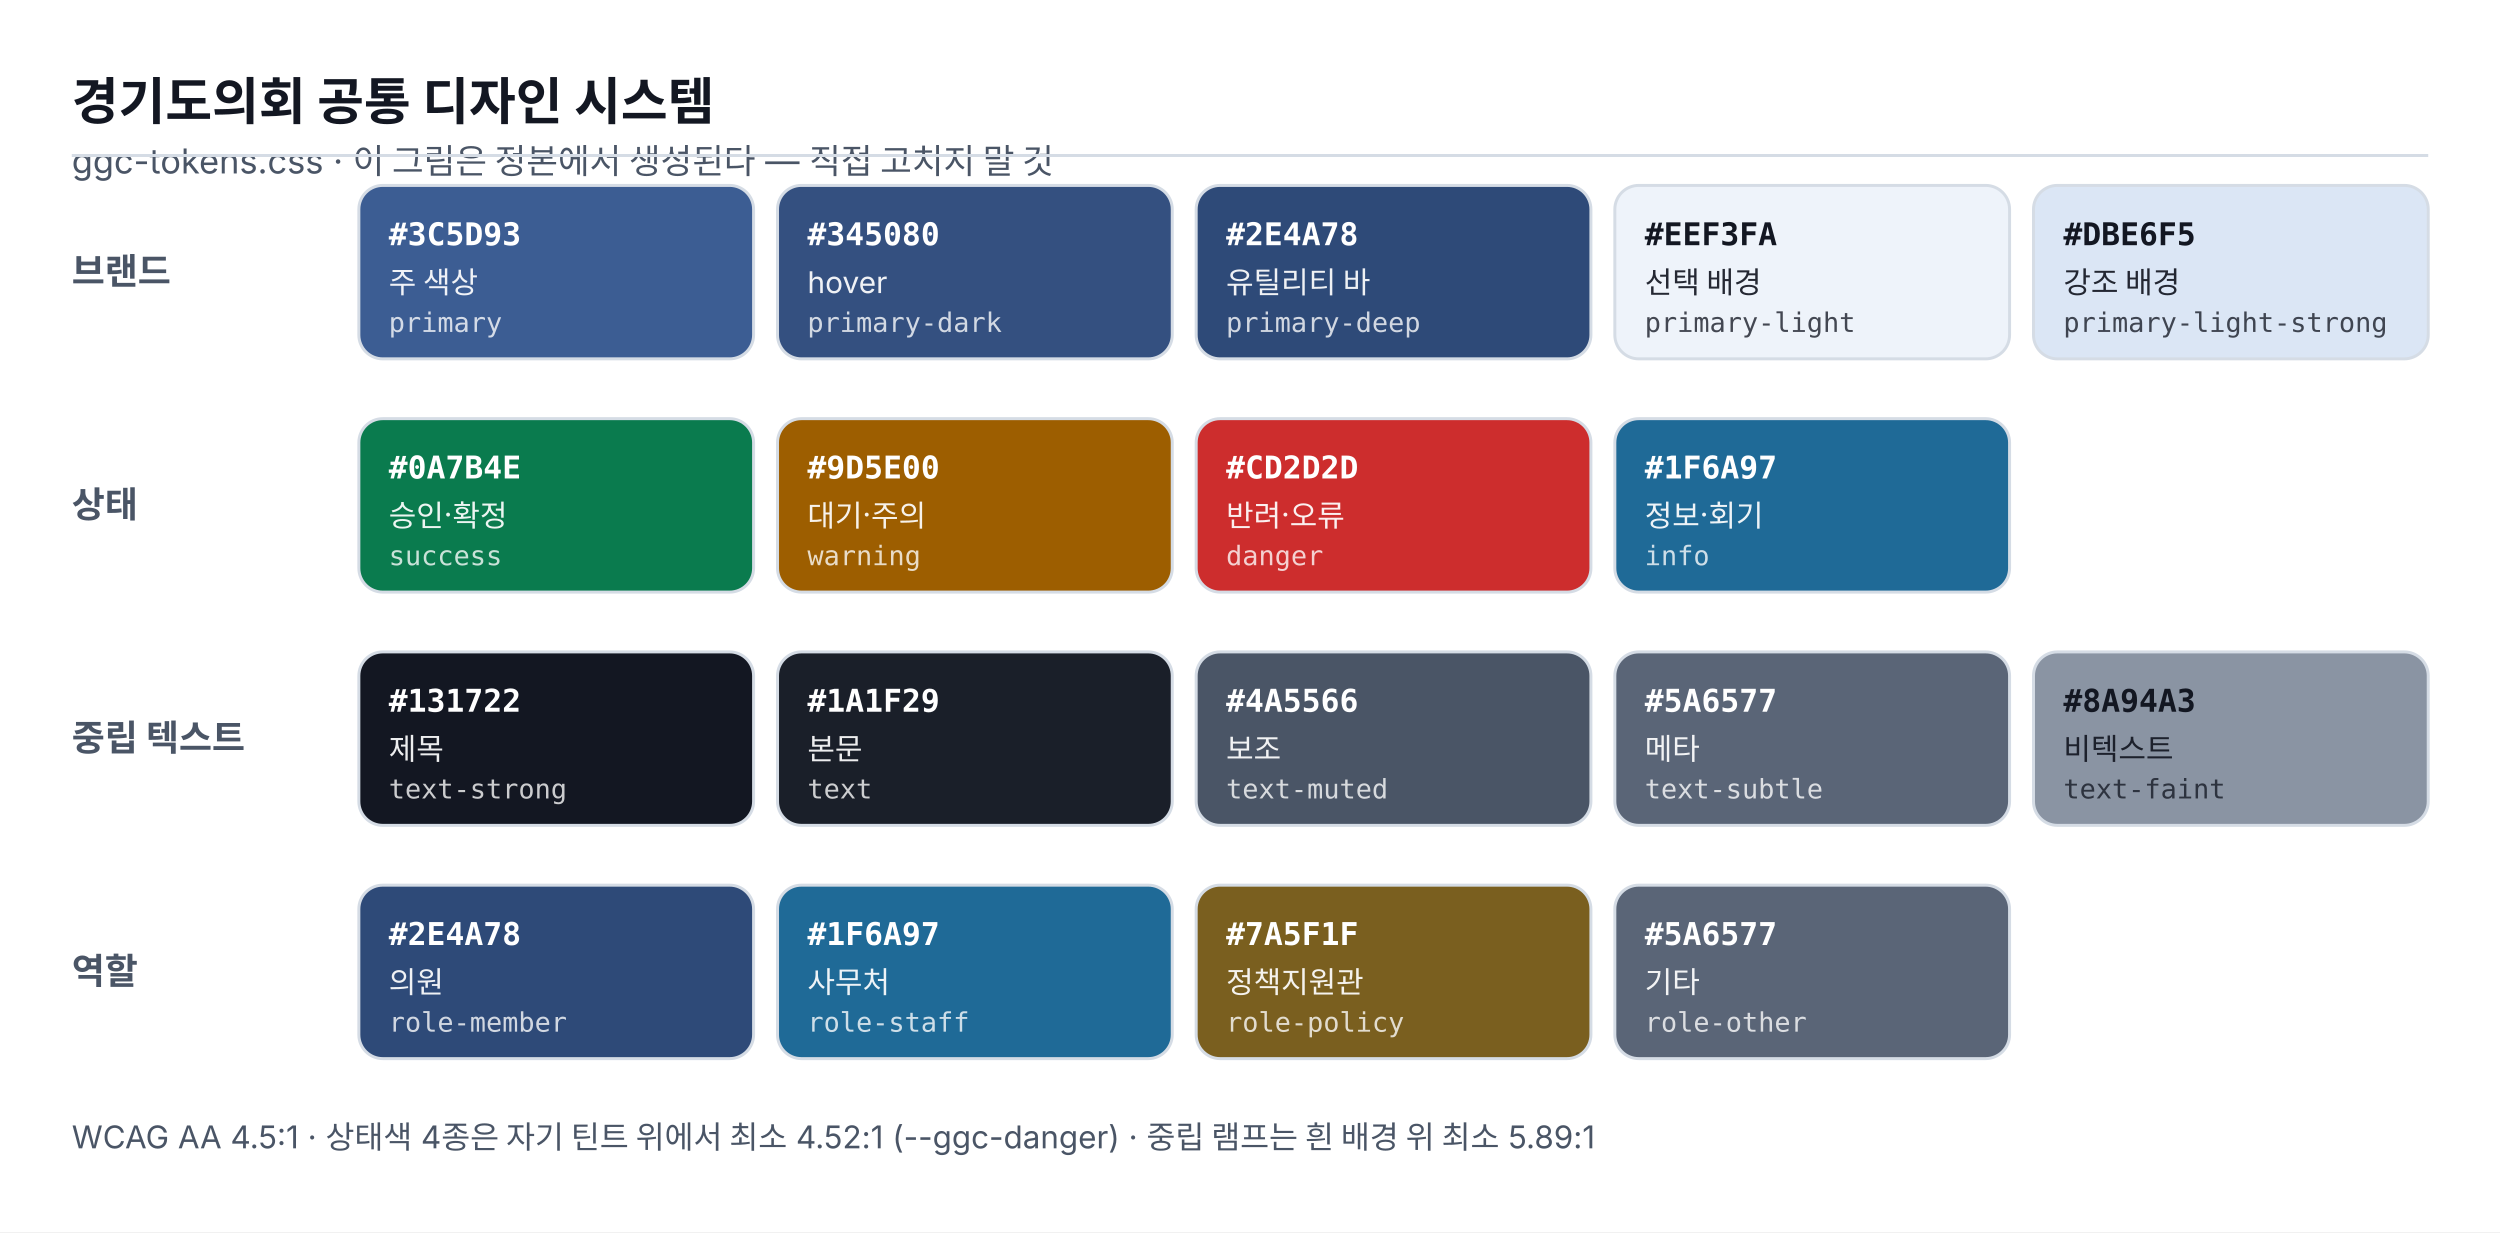
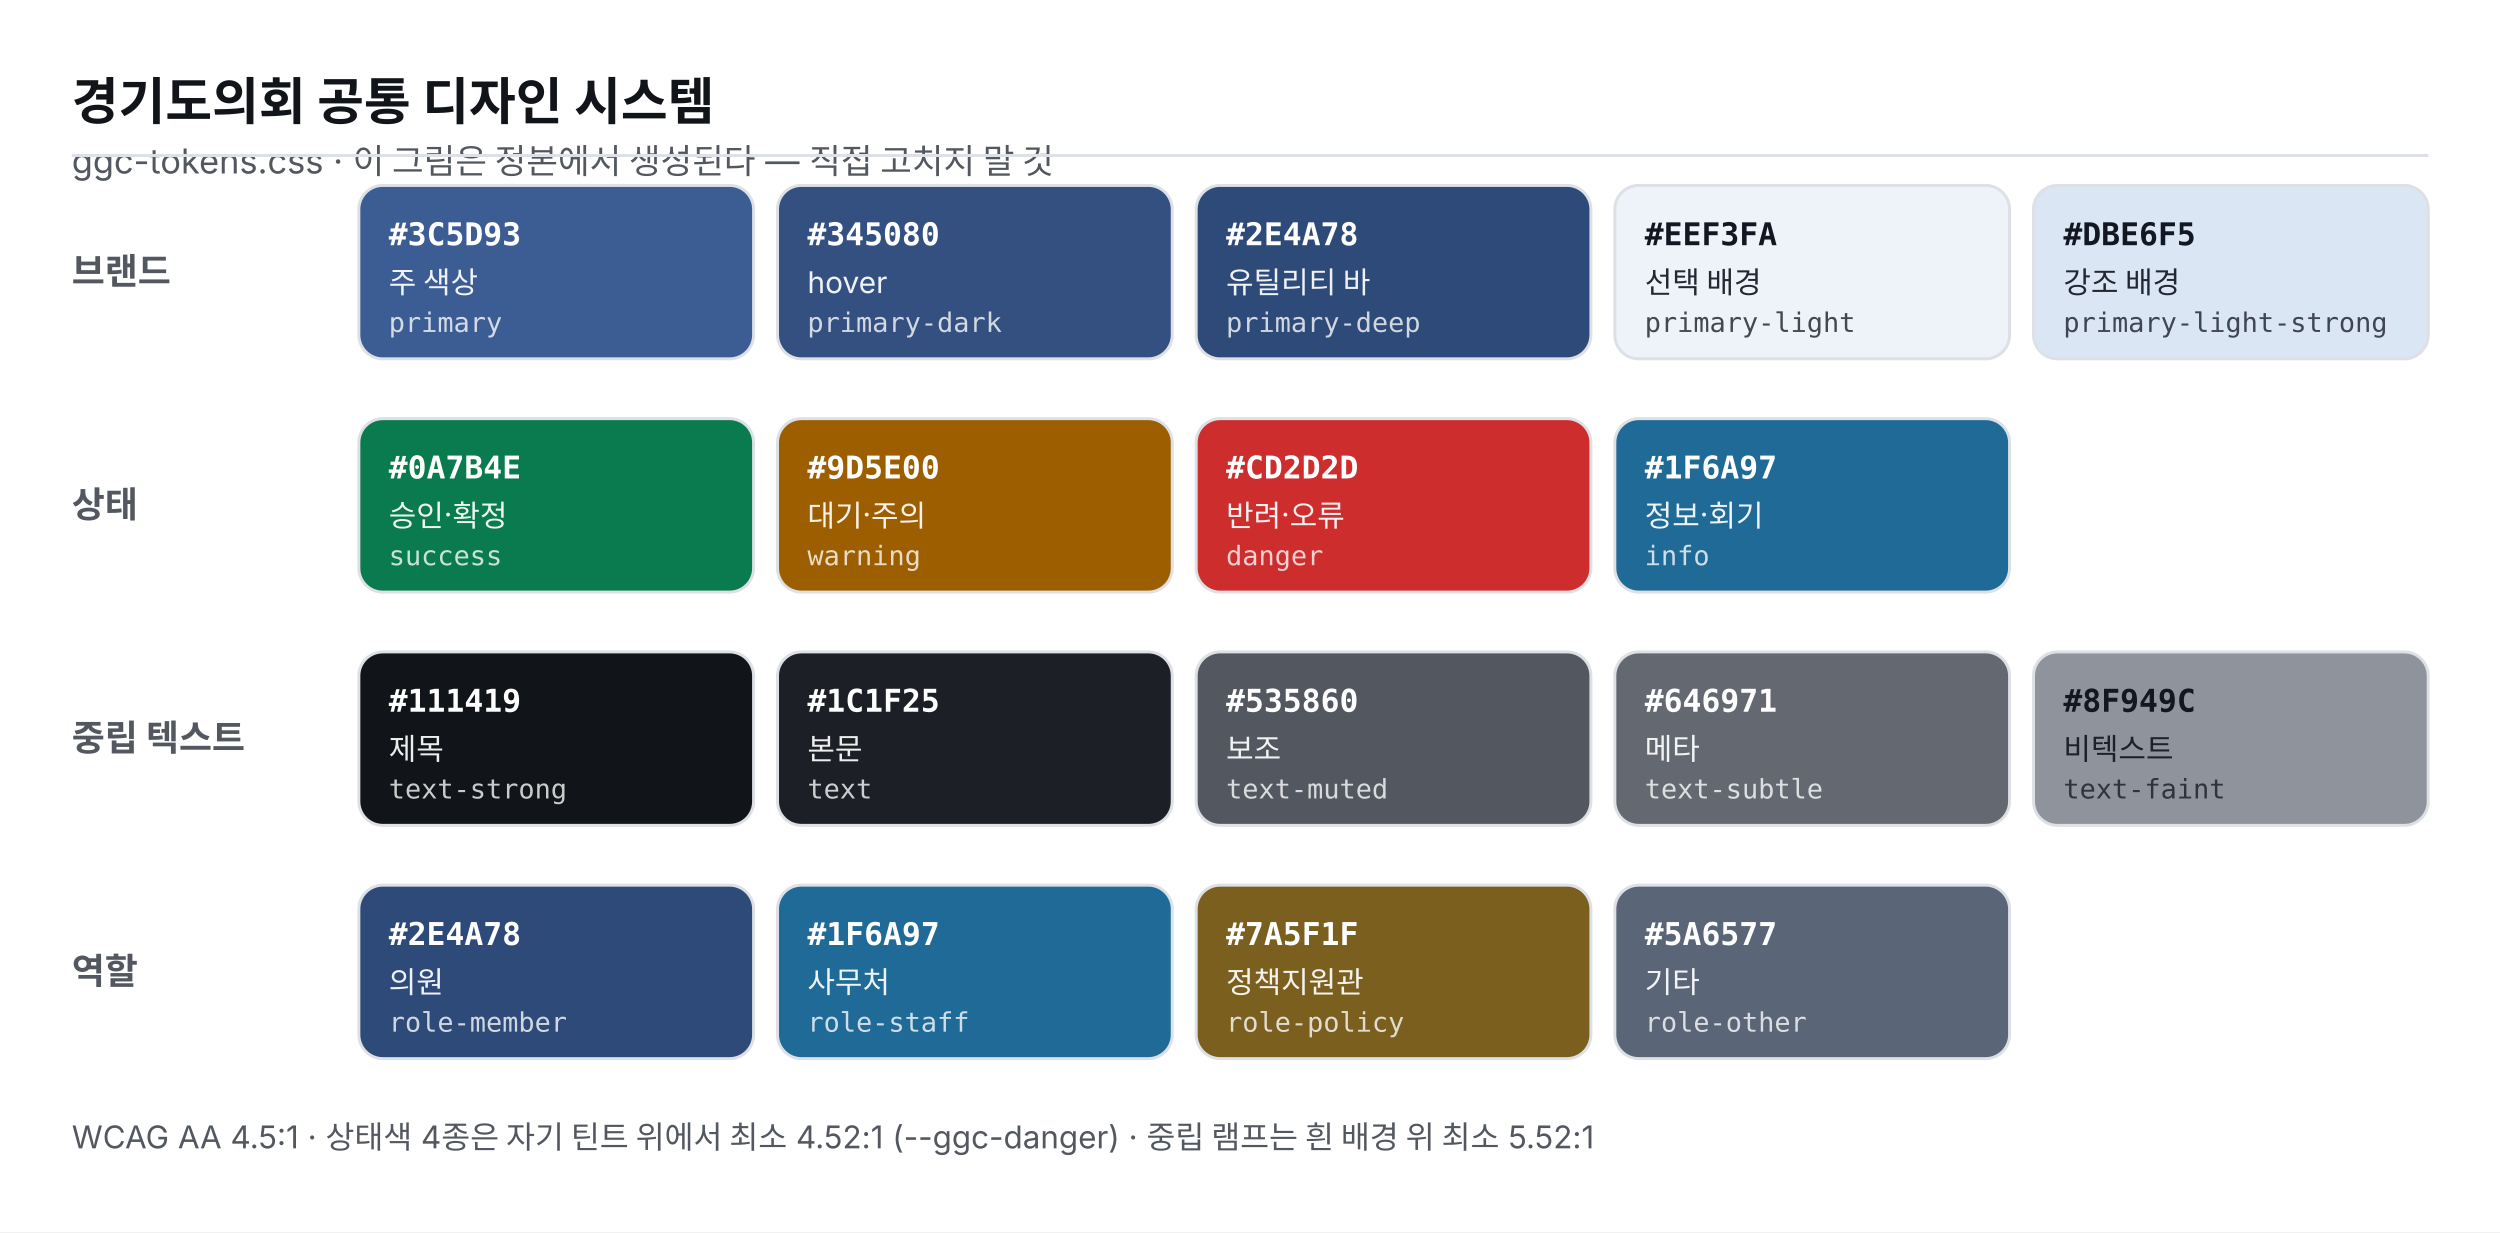
<svg xmlns="http://www.w3.org/2000/svg" width="836" height="412" viewBox="0 0 836 412" role="img" aria-label="경기도의회 공통 디자인 시스템 팔레트">
  <rect width="836" height="412" fill="#ffffff" />
-   <text x="24" y="40" font-family="'Pretendard GOV',Pretendard,'Malgun Gothic','Noto Sans KR',system-ui,-apple-system,sans-serif" font-size="17" font-weight="700" fill="#131722">경기도의회 공통 디자인 시스템</text>
-   <text x="24" y="58" font-family="'Pretendard GOV',Pretendard,'Malgun Gothic','Noto Sans KR',system-ui,-apple-system,sans-serif" font-size="11.5" fill="#4a5566">ggc-tokens.css · 이 그림은 정본에서 생성된다 — 직접 고치지 말 것</text>
-   <line x1="24" y1="52" x2="812" y2="52" stroke="#d5dce5" stroke-width="1" />
-   <text x="24" y="95" font-family="'Pretendard GOV',Pretendard,'Malgun Gothic','Noto Sans KR',system-ui,-apple-system,sans-serif" font-size="12" font-weight="700" fill="#4a5566">브랜드</text>
-   <rect x="120" y="62" width="132" height="58" rx="8" fill="#3c5d93" stroke="#d5dce5" stroke-width="1" />
+   <text x="24" y="40" font-family="'Pretendard GOV',Pretendard,'Malgun Gothic','Noto Sans KR',system-ui,-apple-system,sans-serif" font-size="17" font-weight="700" fill="#111419">경기도의회 공통 디자인 시스템</text>
+   <text x="24" y="58" font-family="'Pretendard GOV',Pretendard,'Malgun Gothic','Noto Sans KR',system-ui,-apple-system,sans-serif" font-size="11.5" fill="#535860">ggc-tokens.css · 이 그림은 정본에서 생성된다 — 직접 고치지 말 것</text>
+   <line x1="24" y1="52" x2="812" y2="52" stroke="#dde0e5" stroke-width="1" />
+   <text x="24" y="95" font-family="'Pretendard GOV',Pretendard,'Malgun Gothic','Noto Sans KR',system-ui,-apple-system,sans-serif" font-size="12" font-weight="700" fill="#535860">브랜드</text>
+   <rect x="120" y="62" width="132" height="58" rx="8" fill="#3c5d93" stroke="#dde0e5" stroke-width="1" />
  <text x="130" y="82" font-family="ui-monospace,Consolas,'D2Coding',Menlo,monospace" font-size="10.5" font-weight="700" fill="#ffffff">#3C5D93</text>
  <text x="130" y="98" font-family="'Pretendard GOV',Pretendard,'Malgun Gothic','Noto Sans KR',system-ui,-apple-system,sans-serif" font-size="10" fill="#ffffff" opacity="0.92">주 색상</text>
  <text x="130" y="111" font-family="ui-monospace,Consolas,'D2Coding',Menlo,monospace" font-size="9" fill="#ffffff" opacity="0.78">primary</text>
-   <rect x="260" y="62" width="132" height="58" rx="8" fill="#345080" stroke="#d5dce5" stroke-width="1" />
+   <rect x="260" y="62" width="132" height="58" rx="8" fill="#345080" stroke="#dde0e5" stroke-width="1" />
  <text x="270" y="82" font-family="ui-monospace,Consolas,'D2Coding',Menlo,monospace" font-size="10.5" font-weight="700" fill="#ffffff">#345080</text>
  <text x="270" y="98" font-family="'Pretendard GOV',Pretendard,'Malgun Gothic','Noto Sans KR',system-ui,-apple-system,sans-serif" font-size="10" fill="#ffffff" opacity="0.92">hover</text>
  <text x="270" y="111" font-family="ui-monospace,Consolas,'D2Coding',Menlo,monospace" font-size="9" fill="#ffffff" opacity="0.78">primary-dark</text>
-   <rect x="400" y="62" width="132" height="58" rx="8" fill="#2e4a78" stroke="#d5dce5" stroke-width="1" />
+   <rect x="400" y="62" width="132" height="58" rx="8" fill="#2e4a78" stroke="#dde0e5" stroke-width="1" />
  <text x="410" y="82" font-family="ui-monospace,Consolas,'D2Coding',Menlo,monospace" font-size="10.5" font-weight="700" fill="#ffffff">#2E4A78</text>
  <text x="410" y="98" font-family="'Pretendard GOV',Pretendard,'Malgun Gothic','Noto Sans KR',system-ui,-apple-system,sans-serif" font-size="10" fill="#ffffff" opacity="0.92">유틸리티 바</text>
  <text x="410" y="111" font-family="ui-monospace,Consolas,'D2Coding',Menlo,monospace" font-size="9" fill="#ffffff" opacity="0.78">primary-deep</text>
-   <rect x="540" y="62" width="132" height="58" rx="8" fill="#eef3fa" stroke="#d5dce5" stroke-width="1" />
+   <rect x="540" y="62" width="132" height="58" rx="8" fill="#eef3fa" stroke="#dde0e5" stroke-width="1" />
  <text x="550" y="82" font-family="ui-monospace,Consolas,'D2Coding',Menlo,monospace" font-size="10.5" font-weight="700" fill="#131722">#EEF3FA</text>
  <text x="550" y="98" font-family="'Pretendard GOV',Pretendard,'Malgun Gothic','Noto Sans KR',system-ui,-apple-system,sans-serif" font-size="10" fill="#131722" opacity="0.92">선택 배경</text>
  <text x="550" y="111" font-family="ui-monospace,Consolas,'D2Coding',Menlo,monospace" font-size="9" fill="#131722" opacity="0.78">primary-light</text>
-   <rect x="680" y="62" width="132" height="58" rx="8" fill="#dbe6f5" stroke="#d5dce5" stroke-width="1" />
+   <rect x="680" y="62" width="132" height="58" rx="8" fill="#dbe6f5" stroke="#dde0e5" stroke-width="1" />
  <text x="690" y="82" font-family="ui-monospace,Consolas,'D2Coding',Menlo,monospace" font-size="10.5" font-weight="700" fill="#131722">#DBE6F5</text>
  <text x="690" y="98" font-family="'Pretendard GOV',Pretendard,'Malgun Gothic','Noto Sans KR',system-ui,-apple-system,sans-serif" font-size="10" fill="#131722" opacity="0.92">강조 배경</text>
  <text x="690" y="111" font-family="ui-monospace,Consolas,'D2Coding',Menlo,monospace" font-size="9" fill="#131722" opacity="0.78">primary-light-strong</text>
-   <text x="24" y="173" font-family="'Pretendard GOV',Pretendard,'Malgun Gothic','Noto Sans KR',system-ui,-apple-system,sans-serif" font-size="12" font-weight="700" fill="#4a5566">상태</text>
-   <rect x="120" y="140" width="132" height="58" rx="8" fill="#0a7b4e" stroke="#d5dce5" stroke-width="1" />
+   <text x="24" y="173" font-family="'Pretendard GOV',Pretendard,'Malgun Gothic','Noto Sans KR',system-ui,-apple-system,sans-serif" font-size="12" font-weight="700" fill="#535860">상태</text>
+   <rect x="120" y="140" width="132" height="58" rx="8" fill="#0a7b4e" stroke="#dde0e5" stroke-width="1" />
  <text x="130" y="160" font-family="ui-monospace,Consolas,'D2Coding',Menlo,monospace" font-size="10.5" font-weight="700" fill="#ffffff">#0A7B4E</text>
  <text x="130" y="176" font-family="'Pretendard GOV',Pretendard,'Malgun Gothic','Noto Sans KR',system-ui,-apple-system,sans-serif" font-size="10" fill="#ffffff" opacity="0.92">승인·확정</text>
  <text x="130" y="189" font-family="ui-monospace,Consolas,'D2Coding',Menlo,monospace" font-size="9" fill="#ffffff" opacity="0.78">success</text>
-   <rect x="260" y="140" width="132" height="58" rx="8" fill="#9d5e00" stroke="#d5dce5" stroke-width="1" />
+   <rect x="260" y="140" width="132" height="58" rx="8" fill="#9d5e00" stroke="#dde0e5" stroke-width="1" />
  <text x="270" y="160" font-family="ui-monospace,Consolas,'D2Coding',Menlo,monospace" font-size="10.5" font-weight="700" fill="#ffffff">#9D5E00</text>
  <text x="270" y="176" font-family="'Pretendard GOV',Pretendard,'Malgun Gothic','Noto Sans KR',system-ui,-apple-system,sans-serif" font-size="10" fill="#ffffff" opacity="0.92">대기·주의</text>
  <text x="270" y="189" font-family="ui-monospace,Consolas,'D2Coding',Menlo,monospace" font-size="9" fill="#ffffff" opacity="0.78">warning</text>
-   <rect x="400" y="140" width="132" height="58" rx="8" fill="#cd2d2d" stroke="#d5dce5" stroke-width="1" />
+   <rect x="400" y="140" width="132" height="58" rx="8" fill="#cd2d2d" stroke="#dde0e5" stroke-width="1" />
  <text x="410" y="160" font-family="ui-monospace,Consolas,'D2Coding',Menlo,monospace" font-size="10.5" font-weight="700" fill="#ffffff">#CD2D2D</text>
  <text x="410" y="176" font-family="'Pretendard GOV',Pretendard,'Malgun Gothic','Noto Sans KR',system-ui,-apple-system,sans-serif" font-size="10" fill="#ffffff" opacity="0.92">반려·오류</text>
  <text x="410" y="189" font-family="ui-monospace,Consolas,'D2Coding',Menlo,monospace" font-size="9" fill="#ffffff" opacity="0.78">danger</text>
-   <rect x="540" y="140" width="132" height="58" rx="8" fill="#1f6a97" stroke="#d5dce5" stroke-width="1" />
+   <rect x="540" y="140" width="132" height="58" rx="8" fill="#1f6a97" stroke="#dde0e5" stroke-width="1" />
  <text x="550" y="160" font-family="ui-monospace,Consolas,'D2Coding',Menlo,monospace" font-size="10.5" font-weight="700" fill="#ffffff">#1F6A97</text>
  <text x="550" y="176" font-family="'Pretendard GOV',Pretendard,'Malgun Gothic','Noto Sans KR',system-ui,-apple-system,sans-serif" font-size="10" fill="#ffffff" opacity="0.92">정보·회기</text>
  <text x="550" y="189" font-family="ui-monospace,Consolas,'D2Coding',Menlo,monospace" font-size="9" fill="#ffffff" opacity="0.78">info</text>
-   <text x="24" y="251" font-family="'Pretendard GOV',Pretendard,'Malgun Gothic','Noto Sans KR',system-ui,-apple-system,sans-serif" font-size="12" font-weight="700" fill="#4a5566">중립 텍스트</text>
-   <rect x="120" y="218" width="132" height="58" rx="8" fill="#131722" stroke="#d5dce5" stroke-width="1" />
-   <text x="130" y="238" font-family="ui-monospace,Consolas,'D2Coding',Menlo,monospace" font-size="10.5" font-weight="700" fill="#ffffff">#131722</text>
+   <text x="24" y="251" font-family="'Pretendard GOV',Pretendard,'Malgun Gothic','Noto Sans KR',system-ui,-apple-system,sans-serif" font-size="12" font-weight="700" fill="#535860">중립 텍스트</text>
+   <rect x="120" y="218" width="132" height="58" rx="8" fill="#111419" stroke="#dde0e5" stroke-width="1" />
+   <text x="130" y="238" font-family="ui-monospace,Consolas,'D2Coding',Menlo,monospace" font-size="10.5" font-weight="700" fill="#ffffff">#111419</text>
  <text x="130" y="254" font-family="'Pretendard GOV',Pretendard,'Malgun Gothic','Noto Sans KR',system-ui,-apple-system,sans-serif" font-size="10" fill="#ffffff" opacity="0.92">제목</text>
  <text x="130" y="267" font-family="ui-monospace,Consolas,'D2Coding',Menlo,monospace" font-size="9" fill="#ffffff" opacity="0.78">text-strong</text>
-   <rect x="260" y="218" width="132" height="58" rx="8" fill="#1a1f29" stroke="#d5dce5" stroke-width="1" />
-   <text x="270" y="238" font-family="ui-monospace,Consolas,'D2Coding',Menlo,monospace" font-size="10.5" font-weight="700" fill="#ffffff">#1A1F29</text>
+   <rect x="260" y="218" width="132" height="58" rx="8" fill="#1c1f25" stroke="#dde0e5" stroke-width="1" />
+   <text x="270" y="238" font-family="ui-monospace,Consolas,'D2Coding',Menlo,monospace" font-size="10.5" font-weight="700" fill="#ffffff">#1C1F25</text>
  <text x="270" y="254" font-family="'Pretendard GOV',Pretendard,'Malgun Gothic','Noto Sans KR',system-ui,-apple-system,sans-serif" font-size="10" fill="#ffffff" opacity="0.92">본문</text>
  <text x="270" y="267" font-family="ui-monospace,Consolas,'D2Coding',Menlo,monospace" font-size="9" fill="#ffffff" opacity="0.78">text</text>
-   <rect x="400" y="218" width="132" height="58" rx="8" fill="#4a5566" stroke="#d5dce5" stroke-width="1" />
-   <text x="410" y="238" font-family="ui-monospace,Consolas,'D2Coding',Menlo,monospace" font-size="10.5" font-weight="700" fill="#ffffff">#4A5566</text>
+   <rect x="400" y="218" width="132" height="58" rx="8" fill="#535860" stroke="#dde0e5" stroke-width="1" />
+   <text x="410" y="238" font-family="ui-monospace,Consolas,'D2Coding',Menlo,monospace" font-size="10.5" font-weight="700" fill="#ffffff">#535860</text>
  <text x="410" y="254" font-family="'Pretendard GOV',Pretendard,'Malgun Gothic','Noto Sans KR',system-ui,-apple-system,sans-serif" font-size="10" fill="#ffffff" opacity="0.92">보조</text>
  <text x="410" y="267" font-family="ui-monospace,Consolas,'D2Coding',Menlo,monospace" font-size="9" fill="#ffffff" opacity="0.78">text-muted</text>
-   <rect x="540" y="218" width="132" height="58" rx="8" fill="#5a6577" stroke="#d5dce5" stroke-width="1" />
-   <text x="550" y="238" font-family="ui-monospace,Consolas,'D2Coding',Menlo,monospace" font-size="10.5" font-weight="700" fill="#ffffff">#5A6577</text>
+   <rect x="540" y="218" width="132" height="58" rx="8" fill="#646971" stroke="#dde0e5" stroke-width="1" />
+   <text x="550" y="238" font-family="ui-monospace,Consolas,'D2Coding',Menlo,monospace" font-size="10.5" font-weight="700" fill="#ffffff">#646971</text>
  <text x="550" y="254" font-family="'Pretendard GOV',Pretendard,'Malgun Gothic','Noto Sans KR',system-ui,-apple-system,sans-serif" font-size="10" fill="#ffffff" opacity="0.92">메타</text>
  <text x="550" y="267" font-family="ui-monospace,Consolas,'D2Coding',Menlo,monospace" font-size="9" fill="#ffffff" opacity="0.78">text-subtle</text>
-   <rect x="680" y="218" width="132" height="58" rx="8" fill="#8a94a3" stroke="#d5dce5" stroke-width="1" />
-   <text x="690" y="238" font-family="ui-monospace,Consolas,'D2Coding',Menlo,monospace" font-size="10.5" font-weight="700" fill="#131722">#8A94A3</text>
+   <rect x="680" y="218" width="132" height="58" rx="8" fill="#8f949c" stroke="#dde0e5" stroke-width="1" />
+   <text x="690" y="238" font-family="ui-monospace,Consolas,'D2Coding',Menlo,monospace" font-size="10.5" font-weight="700" fill="#131722">#8F949C</text>
  <text x="690" y="254" font-family="'Pretendard GOV',Pretendard,'Malgun Gothic','Noto Sans KR',system-ui,-apple-system,sans-serif" font-size="10" fill="#131722" opacity="0.92">비텍스트</text>
  <text x="690" y="267" font-family="ui-monospace,Consolas,'D2Coding',Menlo,monospace" font-size="9" fill="#131722" opacity="0.78">text-faint</text>
-   <text x="24" y="329" font-family="'Pretendard GOV',Pretendard,'Malgun Gothic','Noto Sans KR',system-ui,-apple-system,sans-serif" font-size="12" font-weight="700" fill="#4a5566">역할</text>
-   <rect x="120" y="296" width="132" height="58" rx="8" fill="#2e4a78" stroke="#d5dce5" stroke-width="1" />
+   <text x="24" y="329" font-family="'Pretendard GOV',Pretendard,'Malgun Gothic','Noto Sans KR',system-ui,-apple-system,sans-serif" font-size="12" font-weight="700" fill="#535860">역할</text>
+   <rect x="120" y="296" width="132" height="58" rx="8" fill="#2e4a78" stroke="#dde0e5" stroke-width="1" />
  <text x="130" y="316" font-family="ui-monospace,Consolas,'D2Coding',Menlo,monospace" font-size="10.5" font-weight="700" fill="#ffffff">#2E4A78</text>
  <text x="130" y="332" font-family="'Pretendard GOV',Pretendard,'Malgun Gothic','Noto Sans KR',system-ui,-apple-system,sans-serif" font-size="10" fill="#ffffff" opacity="0.92">의원</text>
  <text x="130" y="345" font-family="ui-monospace,Consolas,'D2Coding',Menlo,monospace" font-size="9" fill="#ffffff" opacity="0.78">role-member</text>
-   <rect x="260" y="296" width="132" height="58" rx="8" fill="#1f6a97" stroke="#d5dce5" stroke-width="1" />
+   <rect x="260" y="296" width="132" height="58" rx="8" fill="#1f6a97" stroke="#dde0e5" stroke-width="1" />
  <text x="270" y="316" font-family="ui-monospace,Consolas,'D2Coding',Menlo,monospace" font-size="10.5" font-weight="700" fill="#ffffff">#1F6A97</text>
  <text x="270" y="332" font-family="'Pretendard GOV',Pretendard,'Malgun Gothic','Noto Sans KR',system-ui,-apple-system,sans-serif" font-size="10" fill="#ffffff" opacity="0.92">사무처</text>
  <text x="270" y="345" font-family="ui-monospace,Consolas,'D2Coding',Menlo,monospace" font-size="9" fill="#ffffff" opacity="0.78">role-staff</text>
-   <rect x="400" y="296" width="132" height="58" rx="8" fill="#7a5f1f" stroke="#d5dce5" stroke-width="1" />
+   <rect x="400" y="296" width="132" height="58" rx="8" fill="#7a5f1f" stroke="#dde0e5" stroke-width="1" />
  <text x="410" y="316" font-family="ui-monospace,Consolas,'D2Coding',Menlo,monospace" font-size="10.5" font-weight="700" fill="#ffffff">#7A5F1F</text>
  <text x="410" y="332" font-family="'Pretendard GOV',Pretendard,'Malgun Gothic','Noto Sans KR',system-ui,-apple-system,sans-serif" font-size="10" fill="#ffffff" opacity="0.92">정책지원관</text>
  <text x="410" y="345" font-family="ui-monospace,Consolas,'D2Coding',Menlo,monospace" font-size="9" fill="#ffffff" opacity="0.78">role-policy</text>
-   <rect x="540" y="296" width="132" height="58" rx="8" fill="#5a6577" stroke="#d5dce5" stroke-width="1" />
+   <rect x="540" y="296" width="132" height="58" rx="8" fill="#5a6577" stroke="#dde0e5" stroke-width="1" />
  <text x="550" y="316" font-family="ui-monospace,Consolas,'D2Coding',Menlo,monospace" font-size="10.5" font-weight="700" fill="#ffffff">#5A6577</text>
  <text x="550" y="332" font-family="'Pretendard GOV',Pretendard,'Malgun Gothic','Noto Sans KR',system-ui,-apple-system,sans-serif" font-size="10" fill="#ffffff" opacity="0.92">기타</text>
  <text x="550" y="345" font-family="ui-monospace,Consolas,'D2Coding',Menlo,monospace" font-size="9" fill="#ffffff" opacity="0.78">role-other</text>
-   <text x="24" y="384" font-family="'Pretendard GOV',Pretendard,'Malgun Gothic','Noto Sans KR',system-ui,-apple-system,sans-serif" font-size="10.5" fill="#4a5566">WCAG AA 4.5:1 · 상태색 4종은 자기 틴트 위에서 최소 4.52:1 (--ggc-danger) · 중립 램프는 흰 배경 위 최소 5.89:1</text>
+   <text x="24" y="384" font-family="'Pretendard GOV',Pretendard,'Malgun Gothic','Noto Sans KR',system-ui,-apple-system,sans-serif" font-size="10.5" fill="#535860">WCAG AA 4.5:1 · 상태색 4종은 자기 틴트 위에서 최소 4.52:1 (--ggc-danger) · 중립 램프는 흰 배경 위 최소 5.52:1</text>
</svg>
